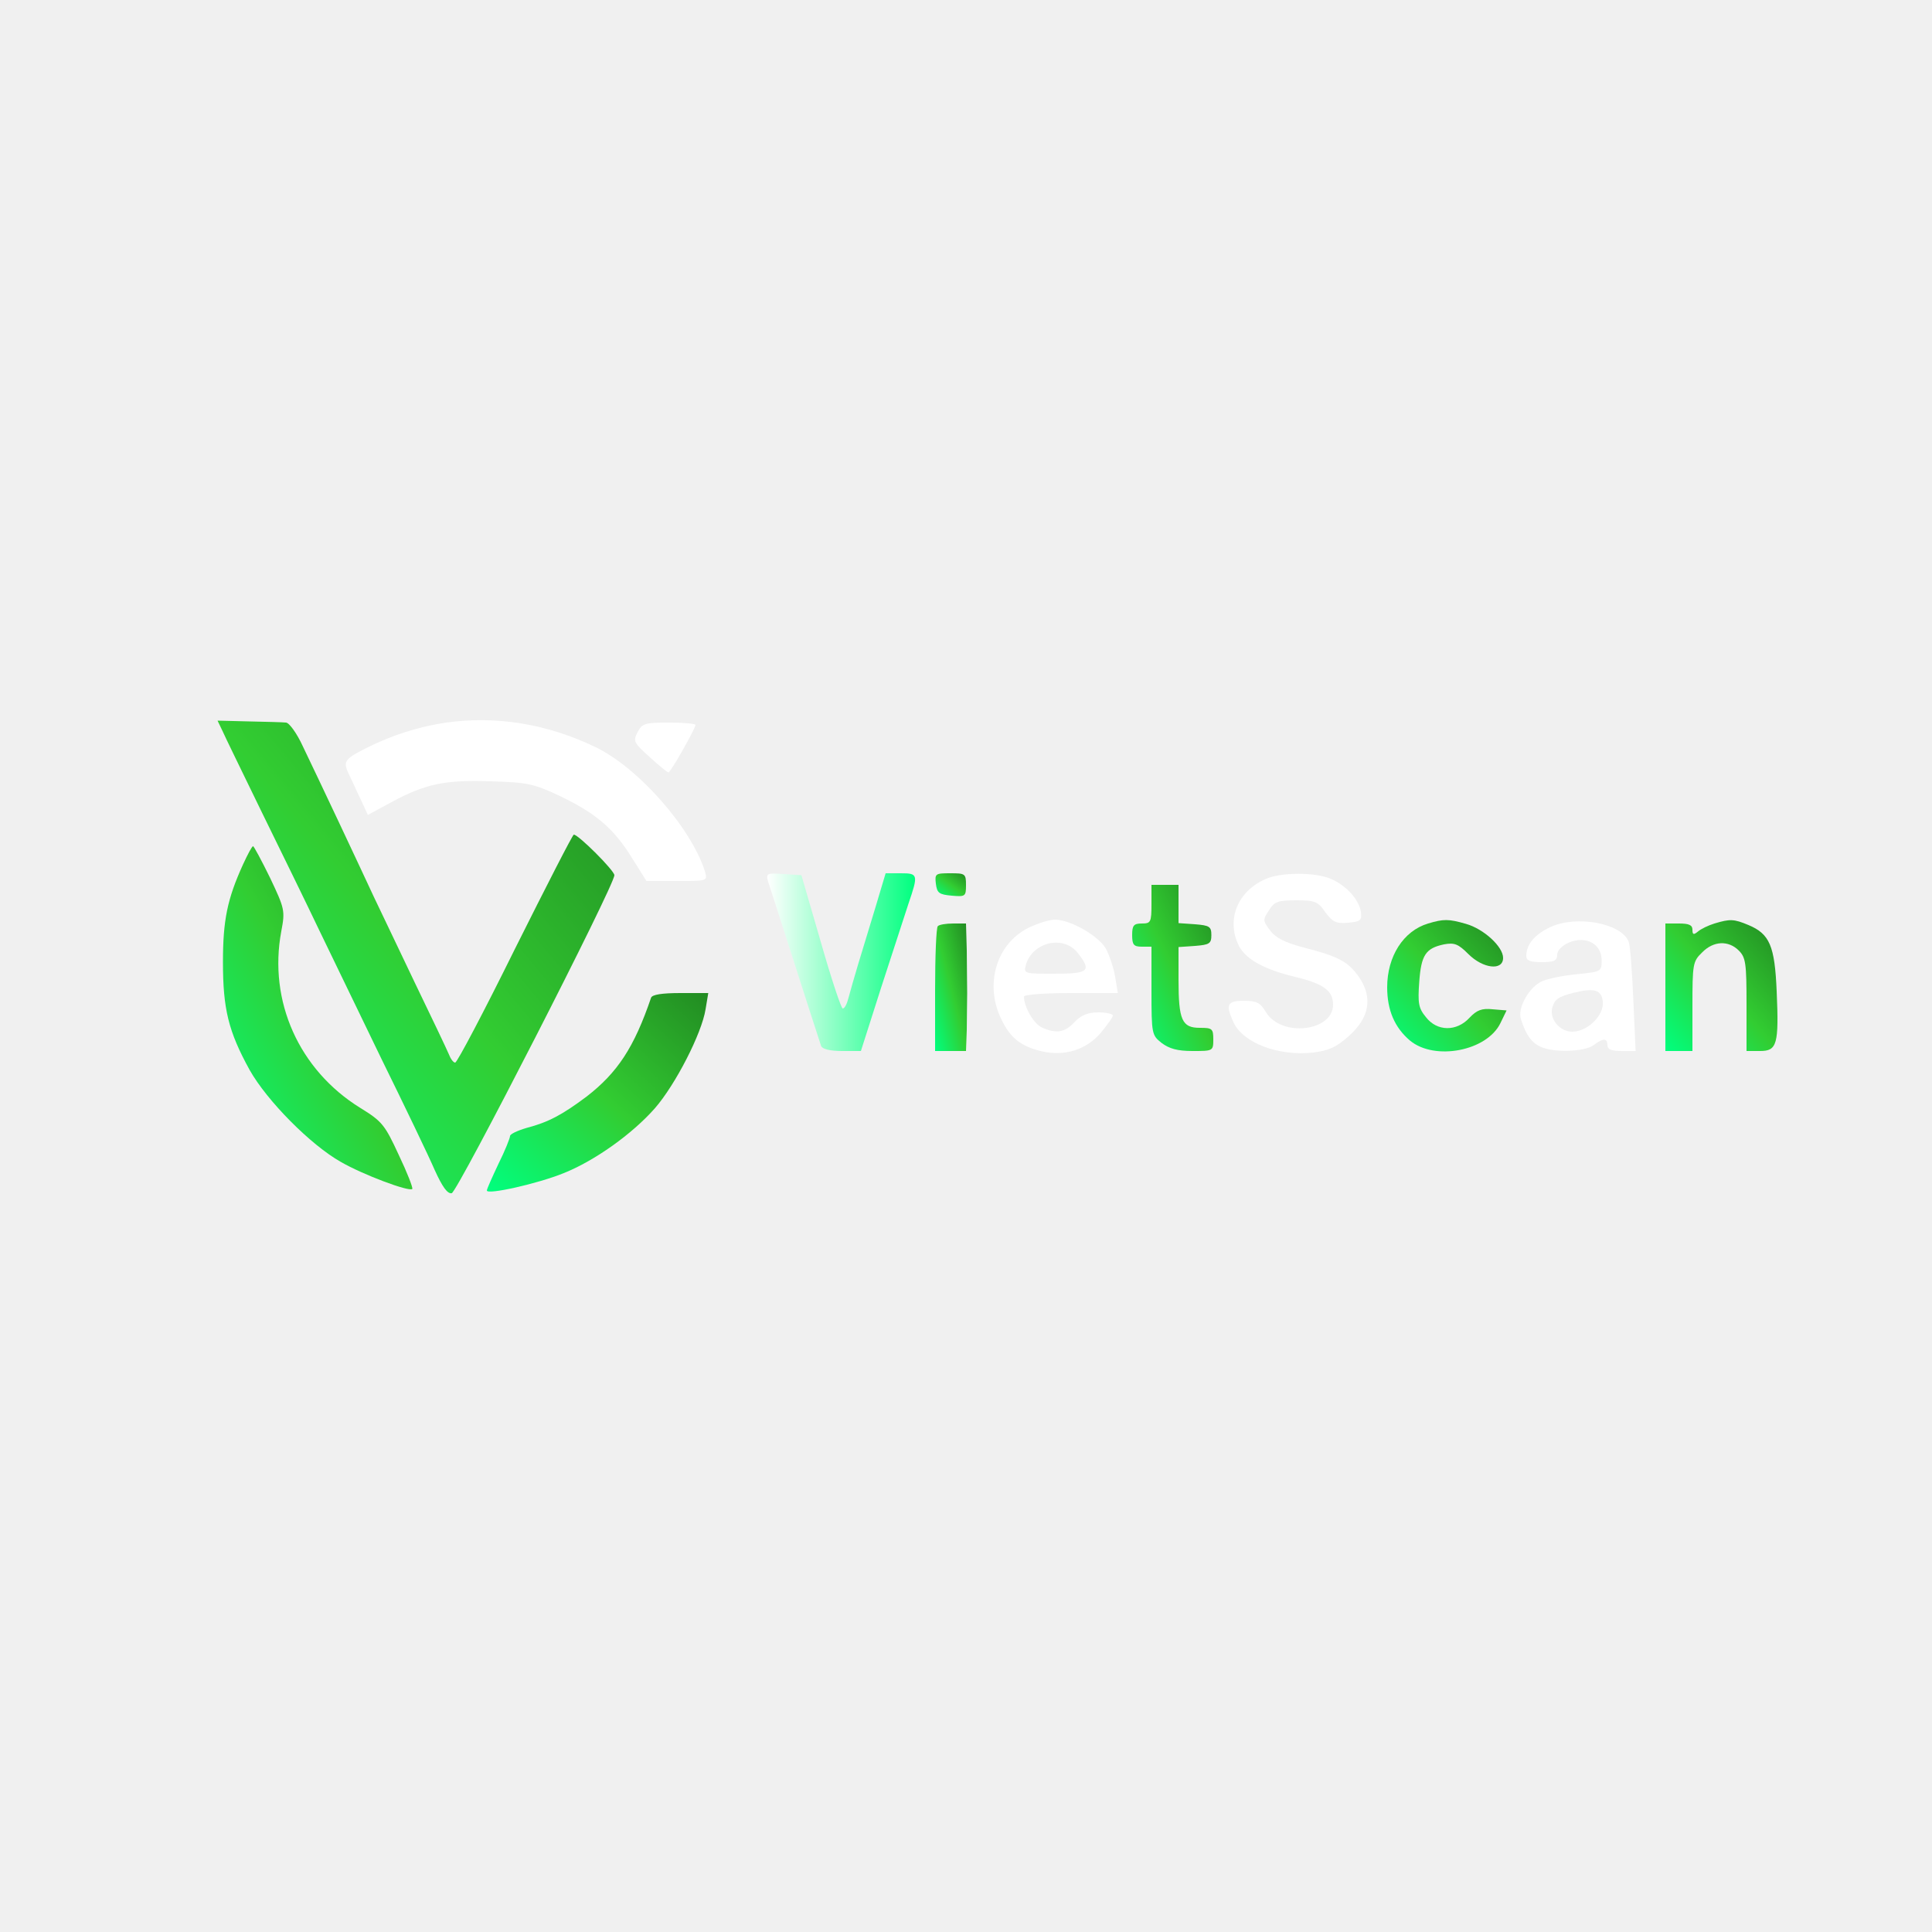
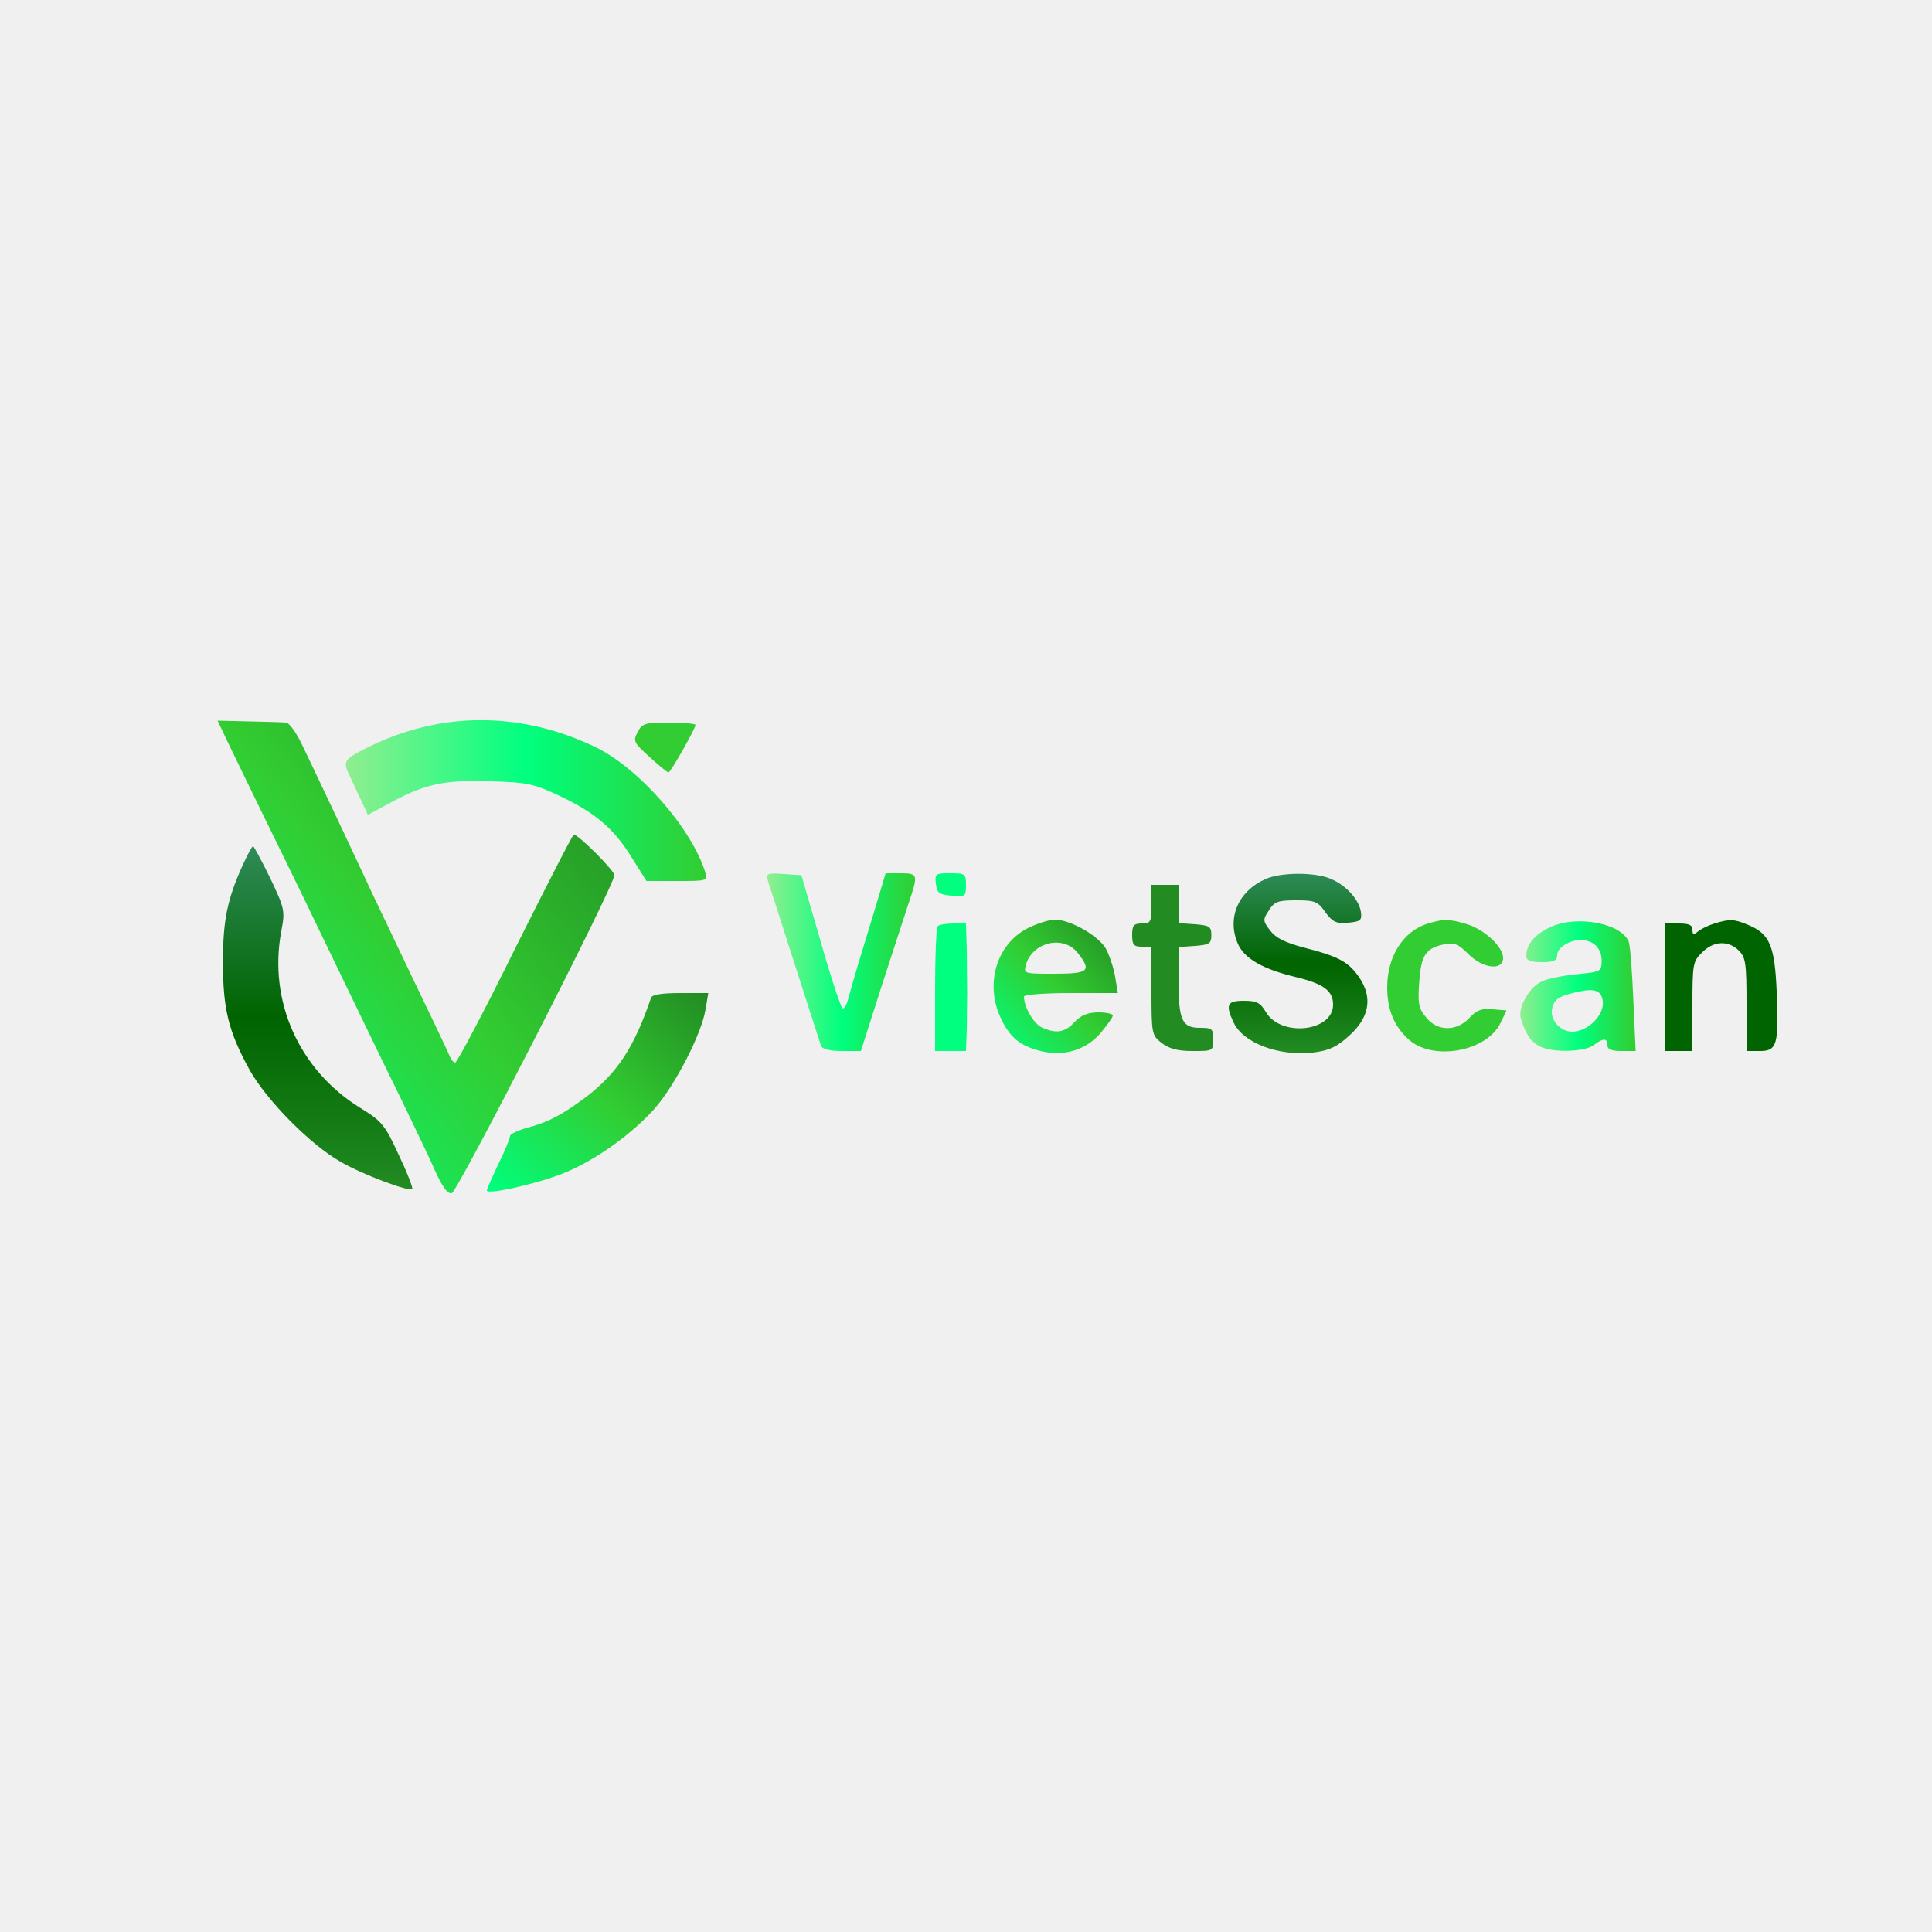
- <svg xmlns="http://www.w3.org/2000/svg" version="1.0" width="600" height="600" viewBox="0 0 500 500" preserveAspectRatio="xMidYMid meet">
+ <svg xmlns="http://www.w3.org/2000/svg" version="1.0" width="500" height="500" viewBox="0 0 500 500" preserveAspectRatio="xMidYMid meet">
  <defs>
-     <linearGradient id="greenGradient" x1="0%" y1="0%" x2="100%" y2="100%">
+     <linearGradient id="greenGradient1" x1="0%" y1="0%" x2="100%" y2="100%">
      <stop offset="0%" style="stop-color:#00FF7F;stop-opacity:1" />
      <stop offset="50%" style="stop-color:#32CD32;stop-opacity:1" />
      <stop offset="100%" style="stop-color:#228B22;stop-opacity:1" />
    </linearGradient>
-     <linearGradient id="whiteGreenGradient" x1="0%" y1="0%" x2="100%" y2="0%">
-       <stop offset="0%" style="stop-color:#FFFFFF;stop-opacity:1" />
-       <stop offset="100%" style="stop-color:#00FF7F;stop-opacity:1" />
+     <linearGradient id="greenGradient2" x1="0%" y1="0%" x2="100%" y2="0%">
+       <stop offset="0%" style="stop-color:#90EE90;stop-opacity:1" />
+       <stop offset="50%" style="stop-color:#00FF7F;stop-opacity:1" />
+       <stop offset="100%" style="stop-color:#32CD32;stop-opacity:1" />
+     </linearGradient>
+     <linearGradient id="greenGradient3" x1="0%" y1="0%" x2="0%" y2="100%">
+       <stop offset="0%" style="stop-color:#228B22;stop-opacity:1" />
+       <stop offset="50%" style="stop-color:#006400;stop-opacity:1" />
+       <stop offset="100%" style="stop-color:#2E8B57;stop-opacity:1" />
    </linearGradient>
  </defs>
  <g transform="translate(0,500) scale(0.1,-0.1)">
-     <path fill="url(#greenGradient)" stroke="none" d="M575 3110 c6 -14 53 -110 104 -215 51 -104 117 -239 146 -300 29 -60 102 -211 162 -335 61 -124 123 -253 138 -288 20 -44 33 -62 44 -60 15 3 421 796 421 823 0 12 -93 105 -105 105 -3 0 -71 -133 -152 -295 -80 -162 -150 -295 -155 -295 -5 0 -12 10 -17 23 -5 12 -45 96 -89 187 -43 91 -91 190 -105 220 -14 30 -54 116 -89 190 -35 74 -77 163 -94 198 -16 35 -36 62 -44 62 -8 1 -51 2 -96 3 l-81 2 12 -25z" />
-     <path fill="#FFFFFF" stroke="none" d="M1155 3130 c-69 -10 -140 -32 -207 -66 -58 -29 -61 -35 -44 -70 8 -16 21 -46 31 -66 l17 -37 61 33 c89 48 139 58 258 54 95 -3 110 -6 180 -39 93 -45 138 -84 185 -160 l37 -59 79 0 c78 0 79 0 73 23 -35 113 -172 270 -285 324 -125 60 -256 81 -385 63z" />
-     <path fill="#FFFFFF" stroke="none" d="M1650 3105 c-12 -23 -10 -27 31 -64 24 -22 46 -40 49 -40 5 -1 70 114 70 123 0 3 -31 6 -68 6 -63 0 -70 -2 -82 -25z" />
-     <path fill="url(#greenGradient)" stroke="none" d="M629 2763 c-41 -90 -52 -145 -52 -253 0 -121 14 -179 69 -279 45 -80 158 -194 236 -238 57 -33 177 -78 185 -70 2 3 -13 42 -35 88 -36 78 -43 87 -100 122 -158 98 -238 276 -204 457 10 53 9 58 -29 138 -22 45 -42 82 -44 82 -3 0 -14 -21 -26 -47z" />
-     <path fill="url(#greenGradient)" stroke="none" d="M2422 2713 c3 -24 8 -28 41 -31 35 -3 37 -2 37 27 0 30 -2 31 -41 31 -38 0 -40 -1 -37 -27z" />
-     <path fill="url(#greenGradient)" stroke="none" d="M2427 2603 c-4 -3 -7 -78 -7 -165 l0 -158 40 0 40 0 2 55 c0 30 1 73 1 95 0 22 -1 72 -1 110 l-2 70 -33 0 c-19 0 -37 -3 -40 -7z" />
-     <path fill="#FFFFFF" stroke="none" d="M2660 2598 c-82 -42 -112 -146 -69 -235 24 -50 51 -71 106 -84 59 -13 113 4 151 47 17 21 32 41 32 46 0 4 -17 8 -37 8 -27 0 -45 -7 -62 -25 -25 -27 -47 -31 -85 -14 -21 10 -46 53 -46 80 0 5 55 9 121 9 l122 0 -7 42 c-4 24 -15 56 -24 73 -19 33 -92 75 -132 75 -14 0 -46 -10 -70 -22z m129 -64 c37 -47 29 -54 -60 -54 -79 0 -80 0 -74 23 17 59 97 78 134 31z" />
-     <path fill="url(#greenGradient)" stroke="none" d="M2980 2660 c0 -47 -2 -50 -25 -50 -21 0 -25 -5 -25 -30 0 -25 4 -30 25 -30 l25 0 0 -114 c0 -112 1 -115 26 -135 20 -15 41 -21 80 -21 53 0 54 0 54 30 0 28 -3 30 -35 30 -46 0 -55 20 -55 124 l0 85 43 3 c37 3 42 6 42 28 0 22 -5 25 -42 28 l-43 3 0 50 0 49 -35 0 -35 0 0 -50z" />
-     <path fill="#FFFFFF" stroke="none" d="M3275 2725 c-70 -31 -100 -100 -72 -166 16 -39 64 -67 152 -88 70 -17 95 -35 95 -71 0 -70 -135 -85 -174 -19 -14 24 -24 29 -57 29 -43 0 -48 -10 -27 -55 24 -54 117 -89 206 -79 41 5 61 14 93 43 53 47 62 99 27 151 -28 41 -54 55 -145 78 -48 13 -72 25 -86 44 -19 25 -19 28 -3 52 14 23 24 26 71 26 48 0 56 -3 75 -31 19 -25 28 -30 59 -27 32 3 36 6 33 28 -5 32 -38 69 -79 86 -40 17 -128 17 -168 -1z" />
-     <path fill="url(#greenGradient)" stroke="none" d="M3696 2610 c-64 -19 -106 -85 -106 -165 0 -59 19 -104 59 -138 64 -53 199 -27 234 45 l16 33 -36 3 c-28 3 -41 -2 -60 -22 -33 -36 -84 -36 -113 2 -19 23 -21 36 -17 91 5 70 17 87 64 97 27 5 37 1 63 -25 38 -38 90 -44 90 -10 0 29 -50 75 -96 88 -45 13 -58 13 -98 1z" />
-     <path fill="#FFFFFF" stroke="none" d="M4013 2601 c-41 -19 -63 -45 -63 -75 0 -12 10 -16 40 -16 32 0 40 4 40 19 0 11 12 24 31 32 44 18 84 -4 84 -46 0 -29 -1 -30 -62 -36 -33 -3 -75 -11 -91 -18 -34 -14 -65 -69 -56 -98 13 -41 27 -61 51 -72 34 -16 114 -13 137 4 25 19 36 19 36 0 0 -11 11 -15 36 -15 l37 0 -6 133 c-3 72 -8 140 -12 150 -19 48 -135 69 -202 38z m135 -193 c4 -35 -39 -78 -79 -78 -32 0 -59 32 -52 61 6 23 16 30 57 40 52 13 71 7 74 -23z" />
-     <path fill="url(#greenGradient)" stroke="none" d="M4437 2610 c-16 -5 -35 -14 -43 -21 -11 -9 -14 -8 -14 5 0 12 -9 16 -35 16 l-35 0 0 -165 0 -165 35 0 35 0 0 115 c0 110 1 117 25 140 29 30 68 32 95 5 18 -18 20 -33 20 -140 l0 -120 35 0 c44 0 49 17 43 155 -5 117 -18 148 -73 171 -38 16 -48 16 -88 4z" />
-     <path fill="url(#whiteGreenGradient)" stroke="none" d="M1988 2718 c6 -17 106 -331 137 -425 3 -8 23 -13 54 -13 l49 0 52 163 c29 89 61 187 71 218 26 76 25 79 -20 79 l-39 0 -26 -87 c-15 -49 -35 -115 -45 -148 -10 -33 -21 -72 -25 -87 -4 -16 -10 -28 -15 -28 -4 0 -30 78 -57 173 l-50 172 -46 3 c-44 3 -46 2 -40 -20z" />
-     <path fill="url(#greenGradient)" stroke="none" d="M1685 2418 c-44 -129 -87 -194 -167 -256 -63 -47 -98 -66 -155 -81 -24 -7 -43 -16 -43 -21 0 -5 -13 -38 -30 -72 -16 -34 -30 -65 -30 -69 0 -12 133 18 199 45 80 32 177 101 236 168 53 61 121 193 131 256 l7 42 -72 0 c-48 0 -73 -4 -76 -12z" />
+     <path fill="url(#greenGradient1)" stroke="none" d="M575 3110 c6 -14 53 -110 104 -215 51 -104 117 -239 146 -300 29 -60 102 -211 162 -335 61 -124 123 -253 138 -288 20 -44 33 -62 44 -60 15 3 421 796 421 823 0 12 -93 105 -105 105 -3 0 -71 -133 -152 -295 -80 -162 -150 -295 -155 -295 -5 0 -12 10 -17 23 -5 12 -45 96 -89 187 -43 91 -91 190 -105 220 -14 30 -54 116 -89 190 -35 74 -77 163 -94 198 -16 35 -36 62 -44 62 -8 1 -51 2 -96 3 l-81 2 12 -25z" />
+     <path fill="url(#greenGradient2)" stroke="none" d="M1155 3130 c-69 -10 -140 -32 -207 -66 -58 -29 -61 -35 -44 -70 8 -16 21 -46 31 -66 l17 -37 61 33 c89 48 139 58 258 54 95 -3 110 -6 180 -39 93 -45 138 -84 185 -160 l37 -59 79 0 c78 0 79 0 73 23 -35 113 -172 270 -285 324 -125 60 -256 81 -385 63z" />
+     <path fill="#32CD32" stroke="none" d="M1650 3105 c-12 -23 -10 -27 31 -64 24 -22 46 -40 49 -40 5 -1 70 114 70 123 0 3 -31 6 -68 6 -63 0 -70 -2 -82 -25z" />
+     <path fill="url(#greenGradient3)" stroke="none" d="M629 2763 c-41 -90 -52 -145 -52 -253 0 -121 14 -179 69 -279 45 -80 158 -194 236 -238 57 -33 177 -78 185 -70 2 3 -13 42 -35 88 -36 78 -43 87 -100 122 -158 98 -238 276 -204 457 10 53 9 58 -29 138 -22 45 -42 82 -44 82 -3 0 -14 -21 -26 -47z" />
+     <path fill="#00FF7F" stroke="none" d="M2422 2713 c3 -24 8 -28 41 -31 35 -3 37 -2 37 27 0 30 -2 31 -41 31 -38 0 -40 -1 -37 -27z" />
+     <path fill="#00FF7F" stroke="none" d="M2427 2603 c-4 -3 -7 -78 -7 -165 l0 -158 40 0 40 0 2 55 c0 30 1 73 1 95 0 22 -1 72 -1 110 l-2 70 -33 0 c-19 0 -37 -3 -40 -7z" />
+     <path fill="url(#greenGradient1)" stroke="none" d="M2660 2598 c-82 -42 -112 -146 -69 -235 24 -50 51 -71 106 -84 59 -13 113 4 151 47 17 21 32 41 32 46 0 4 -17 8 -37 8 -27 0 -45 -7 -62 -25 -25 -27 -47 -31 -85 -14 -21 10 -46 53 -46 80 0 5 55 9 121 9 l122 0 -7 42 c-4 24 -15 56 -24 73 -19 33 -92 75 -132 75 -14 0 -46 -10 -70 -22z m129 -64 c37 -47 29 -54 -60 -54 -79 0 -80 0 -74 23 17 59 97 78 134 31z" />
+     <path fill="#228B22" stroke="none" d="M2980 2660 c0 -47 -2 -50 -25 -50 -21 0 -25 -5 -25 -30 0 -25 4 -30 25 -30 l25 0 0 -114 c0 -112 1 -115 26 -135 20 -15 41 -21 80 -21 53 0 54 0 54 30 0 28 -3 30 -35 30 -46 0 -55 20 -55 124 l0 85 43 3 c37 3 42 6 42 28 0 22 -5 25 -42 28 l-43 3 0 50 0 49 -35 0 -35 0 0 -50z" />
+     <path fill="url(#greenGradient3)" stroke="none" d="M3275 2725 c-70 -31 -100 -100 -72 -166 16 -39 64 -67 152 -88 70 -17 95 -35 95 -71 0 -70 -135 -85 -174 -19 -14 24 -24 29 -57 29 -43 0 -48 -10 -27 -55 24 -54 117 -89 206 -79 41 5 61 14 93 43 53 47 62 99 27 151 -28 41 -54 55 -145 78 -48 13 -72 25 -86 44 -19 25 -19 28 -3 52 14 23 24 26 71 26 48 0 56 -3 75 -31 19 -25 28 -30 59 -27 32 3 36 6 33 28 -5 32 -38 69 -79 86 -40 17 -128 17 -168 -1z" />
+     <path fill="#32CD32" stroke="none" d="M3696 2610 c-64 -19 -106 -85 -106 -165 0 -59 19 -104 59 -138 64 -53 199 -27 234 45 l16 33 -36 3 c-28 3 -41 -2 -60 -22 -33 -36 -84 -36 -113 2 -19 23 -21 36 -17 91 5 70 17 87 64 97 27 5 37 1 63 -25 38 -38 90 -44 90 -10 0 29 -50 75 -96 88 -45 13 -58 13 -98 1z" />
+     <path fill="url(#greenGradient2)" stroke="none" d="M4013 2601 c-41 -19 -63 -45 -63 -75 0 -12 10 -16 40 -16 32 0 40 4 40 19 0 11 12 24 31 32 44 18 84 -4 84 -46 0 -29 -1 -30 -62 -36 -33 -3 -75 -11 -91 -18 -34 -14 -65 -69 -56 -98 13 -41 27 -61 51 -72 34 -16 114 -13 137 4 25 19 36 19 36 0 0 -11 11 -15 36 -15 l37 0 -6 133 c-3 72 -8 140 -12 150 -19 48 -135 69 -202 38z m135 -193 c4 -35 -39 -78 -79 -78 -32 0 -59 32 -52 61 6 23 16 30 57 40 52 13 71 7 74 -23z" />
+     <path fill="#006400" stroke="none" d="M4437 2610 c-16 -5 -35 -14 -43 -21 -11 -9 -14 -8 -14 5 0 12 -9 16 -35 16 l-35 0 0 -165 0 -165 35 0 35 0 0 115 c0 110 1 117 25 140 29 30 68 32 95 5 18 -18 20 -33 20 -140 l0 -120 35 0 c44 0 49 17 43 155 -5 117 -18 148 -73 171 -38 16 -48 16 -88 4z" />
+     <path fill="url(#greenGradient2)" stroke="none" d="M1988 2718 c6 -17 106 -331 137 -425 3 -8 23 -13 54 -13 l49 0 52 163 c29 89 61 187 71 218 26 76 25 79 -20 79 l-39 0 -26 -87 c-15 -49 -35 -115 -45 -148 -10 -33 -21 -72 -25 -87 -4 -16 -10 -28 -15 -28 -4 0 -30 78 -57 173 l-50 172 -46 3 c-44 3 -46 2 -40 -20z" />
+     <path fill="url(#greenGradient1)" stroke="none" d="M1685 2418 c-44 -129 -87 -194 -167 -256 -63 -47 -98 -66 -155 -81 -24 -7 -43 -16 -43 -21 0 -5 -13 -38 -30 -72 -16 -34 -30 -65 -30 -69 0 -12 133 18 199 45 80 32 177 101 236 168 53 61 121 193 131 256 l7 42 -72 0 c-48 0 -73 -4 -76 -12z" />
  </g>
</svg>
